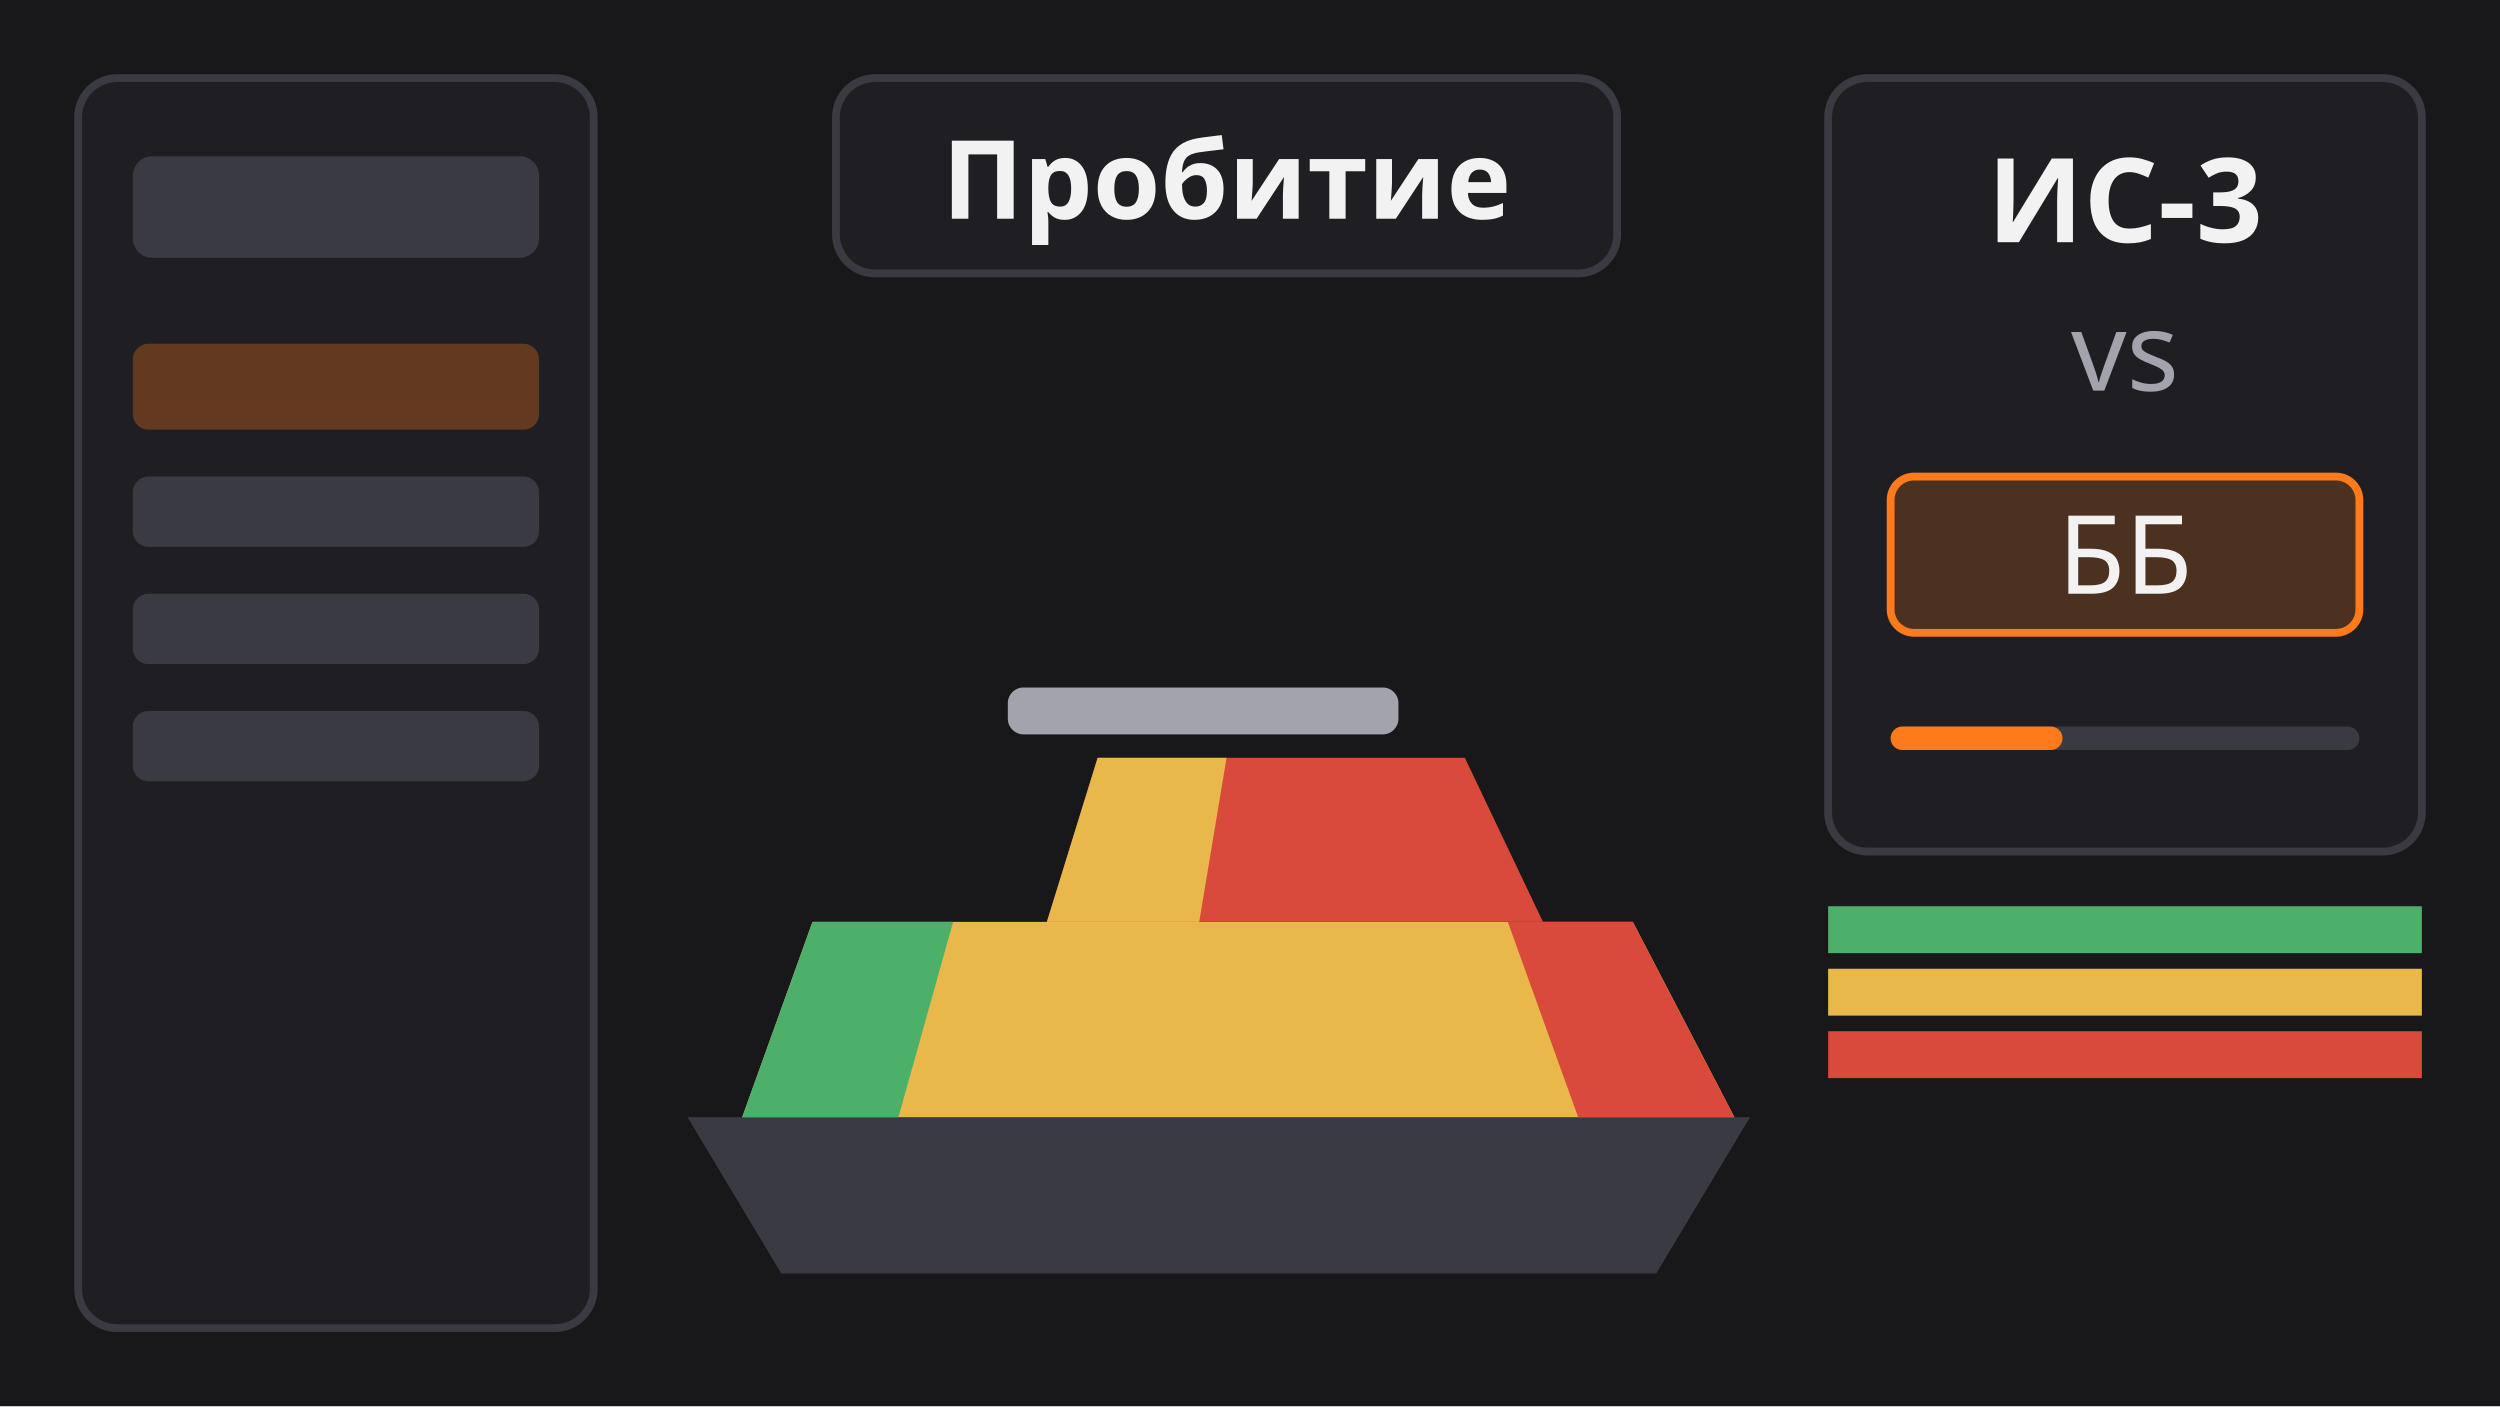
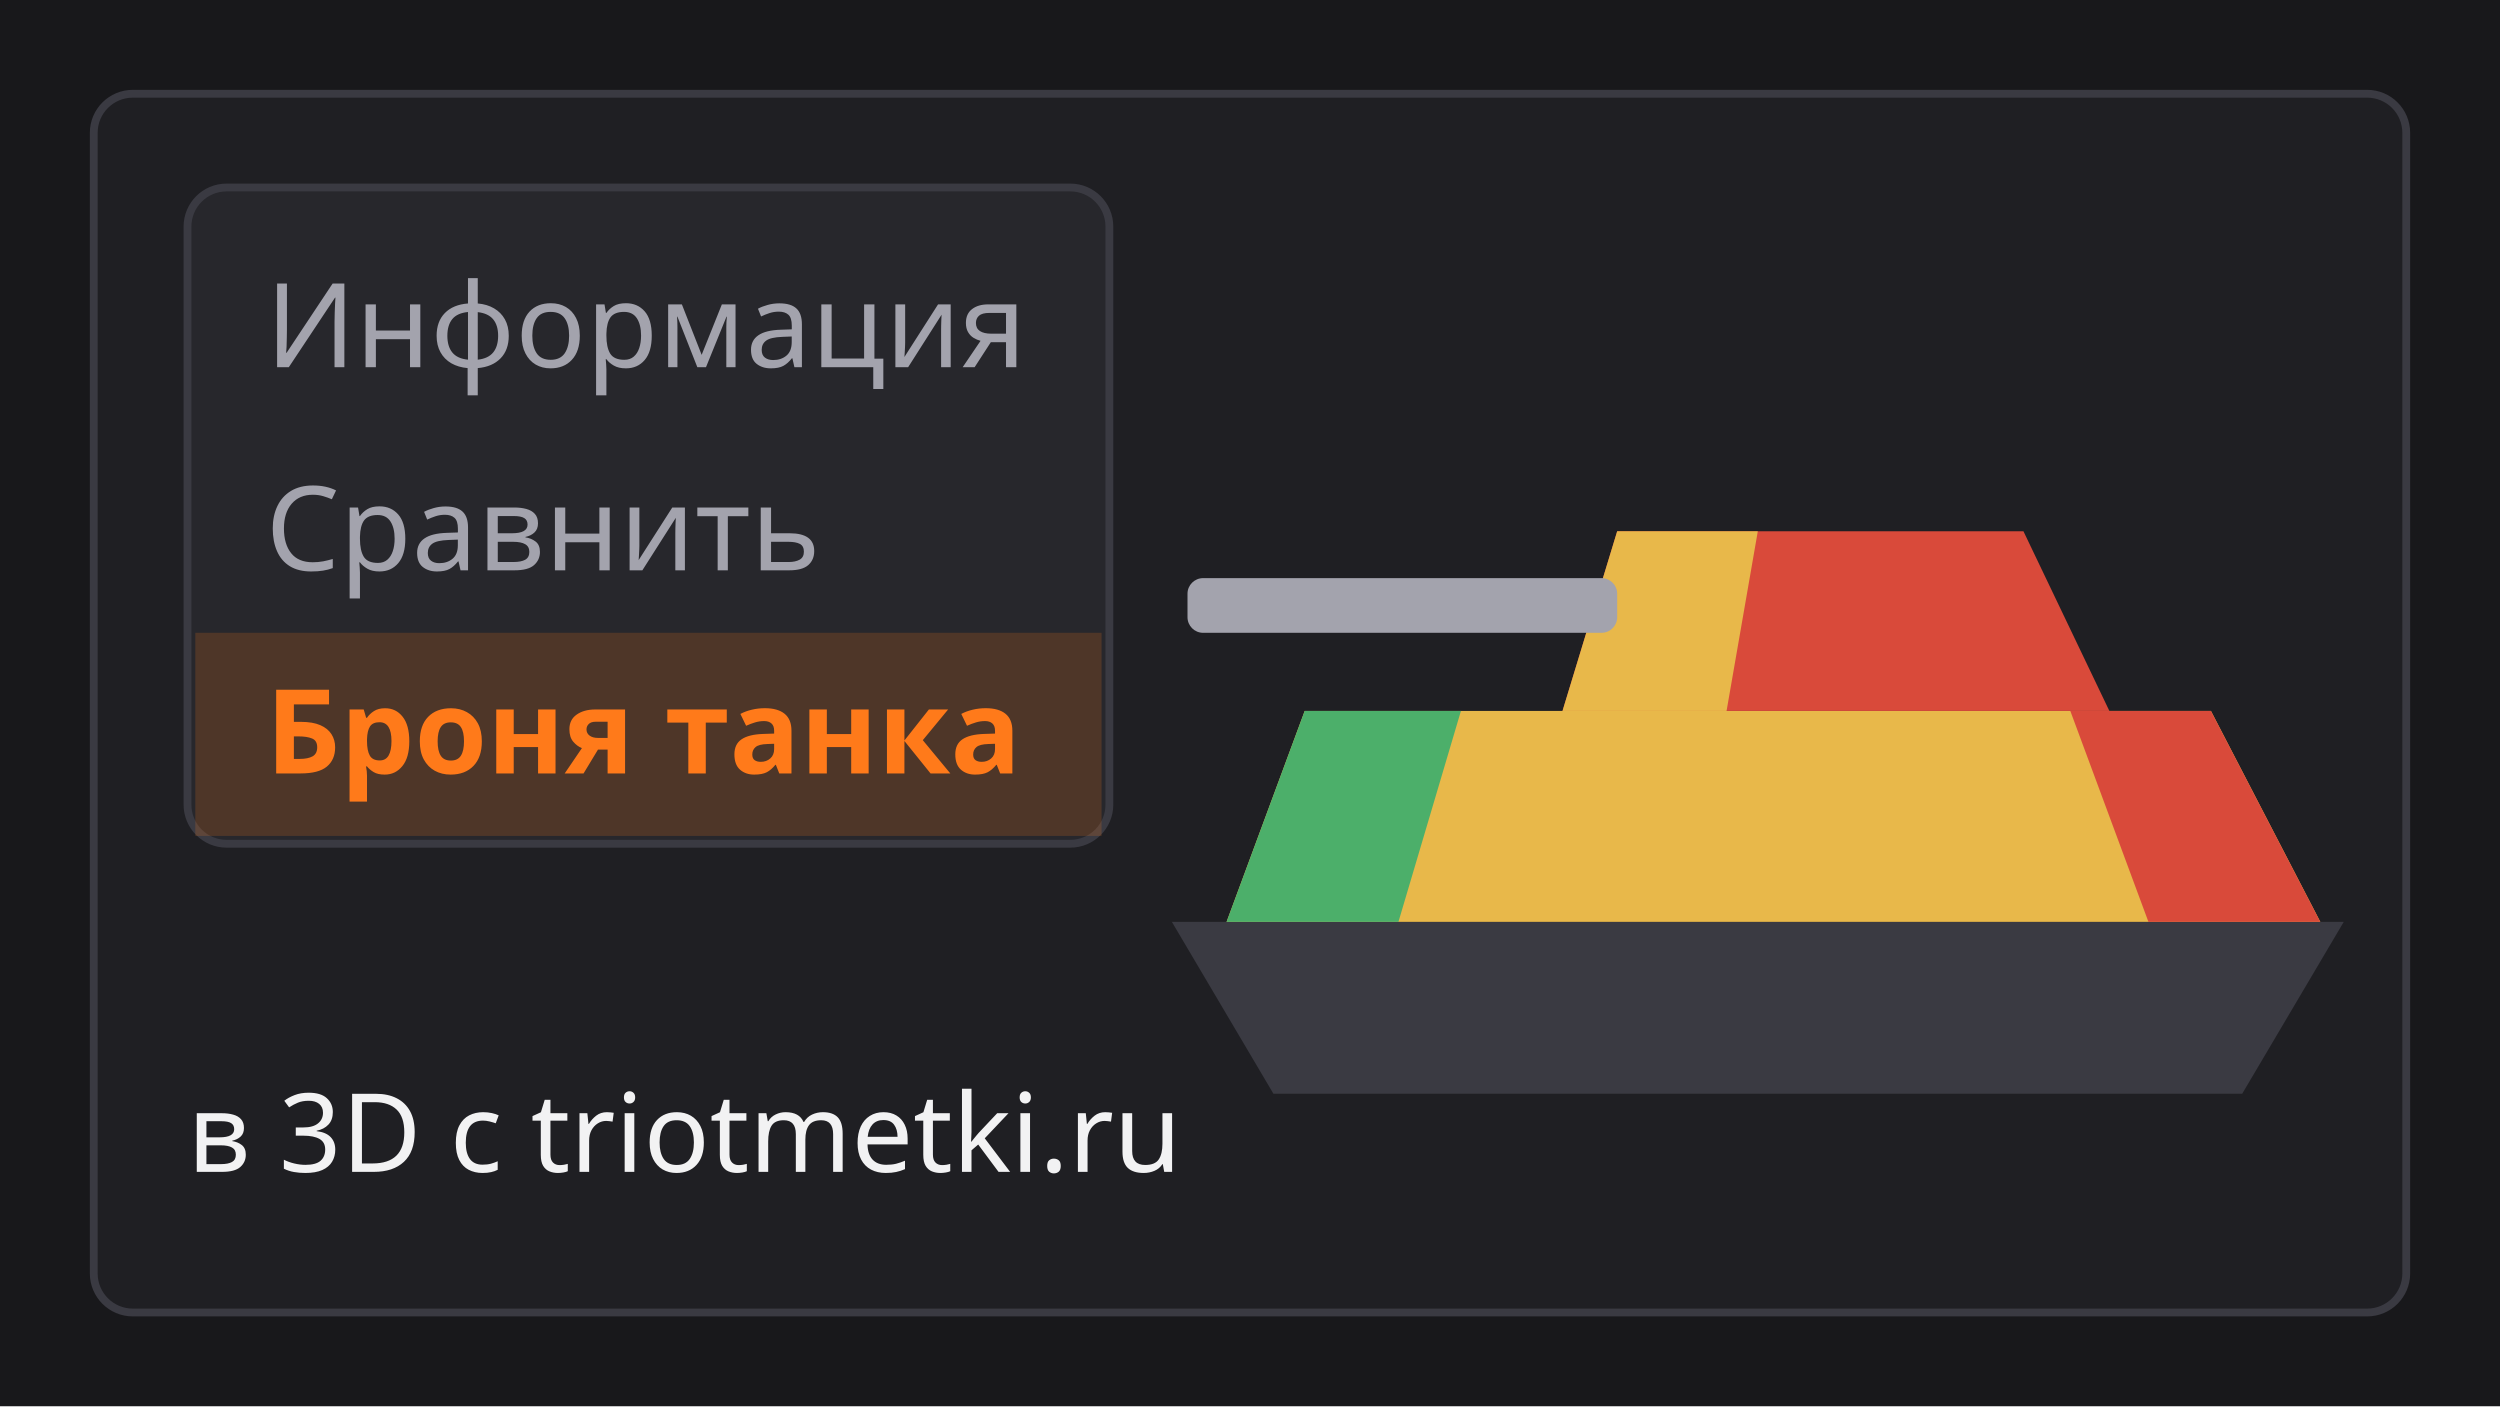
<svg xmlns="http://www.w3.org/2000/svg" width="640" height="360" viewBox="0 0 640 360" font-family="Fira Sans">
  <rect width="640" height="360" fill="#18181b" />
-   <rect x="20" y="20" width="132" height="320" rx="10" fill="#1f1f23" stroke="#3a3a42" stroke-width="2" />
-   <g fill="#3a3a42">
-     <rect x="34" y="40" width="104" height="26" rx="5" />
-     <rect x="34" y="122" width="104" height="18" rx="4" />
-     <rect x="34" y="152" width="104" height="18" rx="4" />
-     <rect x="34" y="182" width="104" height="18" rx="4" />
+   <rect x="24" y="24" width="592" height="312" rx="10" fill="#1f1f23" stroke="#3a3a42" stroke-width="2" />
+   <path d="M300 236h300l-26 44H326z" fill="#3a3a42" />
+   <path d="M314 236l20-54h232l28 54z" fill="#e8b84a" />
+   <path d="M566 182l28 54h-44l-20-54z" fill="#d94a3a" />
+   <path d="M314 236l20-54h40l-16 54z" fill="#4caf6a" />
+   <path d="M400 182l14-46h104l22 46z" fill="#d94a3a" />
+   <path d="M400 182l14-46h36l-8 46z" fill="#e8b84a" />
+   <rect x="304" y="148" width="110" height="14" rx="4" fill="#a3a3ad" />
+   <rect x="48" y="48" width="236" height="168" rx="10" fill="#27272c" stroke="#3a3a42" stroke-width="2" />
+   <g font-size="30" fill="#a3a3ad">
+     <text x="68" y="94">Информация</text>
+     <text x="68" y="146">Сравнить</text>
  </g>
-   <rect x="34" y="88" width="104" height="22" rx="4" fill="#ff7a1a" fill-opacity=".3" />
-   <rect x="214" y="20" width="200" height="50" rx="10" fill="#1f1f23" stroke="#3a3a42" stroke-width="2" />
-   <text x="314" y="56" font-size="28" font-weight="700" fill="#f2f2f3" text-anchor="middle">Пробитие</text>
-   <path d="M176 286h272l-24 40H200z" fill="#3a3a42" />
-   <path d="M190 286l18-50h210l26 50z" fill="#e8b84a" />
-   <path d="M418 236l26 50h-40l-18-50z" fill="#d94a3a" />
-   <path d="M190 286l18-50h36l-14 50z" fill="#4caf6a" />
-   <path d="M268 236l13-42h94l20 42z" fill="#d94a3a" />
-   <path d="M268 236l13-42h33l-7 42z" fill="#e8b84a" />
-   <rect x="258" y="176" width="100" height="12" rx="4" fill="#a3a3ad" />
-   <rect x="468" y="20" width="152" height="198" rx="10" fill="#1f1f23" stroke="#3a3a42" stroke-width="2" />
-   <text x="544" y="62" font-size="30" font-weight="700" fill="#f2f2f3" text-anchor="middle">ИС-3</text>
-   <text x="544" y="100" font-size="28" fill="#a3a3ad" text-anchor="middle">vs</text>
-   <rect x="484" y="122" width="120" height="40" rx="6" fill="#ff7a1a" fill-opacity=".2" stroke="#ff7a1a" stroke-width="2" />
-   <text x="544" y="152" font-size="28" fill="#f2f2f3" text-anchor="middle">ББ</text>
-   <rect x="484" y="186" width="120" height="6" rx="3" fill="#3a3a42" />
-   <rect x="484" y="186" width="44" height="6" rx="3" fill="#ff7a1a" />
-   <g>
-     <rect x="468" y="232" width="152" height="12" fill="#4caf6a" />
-     <rect x="468" y="248" width="152" height="12" fill="#e8b84a" />
-     <rect x="468" y="264" width="152" height="12" fill="#d94a3a" />
+   <rect x="50" y="162" width="232" height="52" fill="#ff7a1a" fill-opacity=".18" />
+   <text x="68" y="198" font-size="30" font-weight="700" fill="#ff7a1a">Броня танка</text>
+   <g font-size="28" fill="#f2f2f3">
+     <text x="48" y="300">в 3D с triotmetki.ru</text>
  </g>
</svg>
